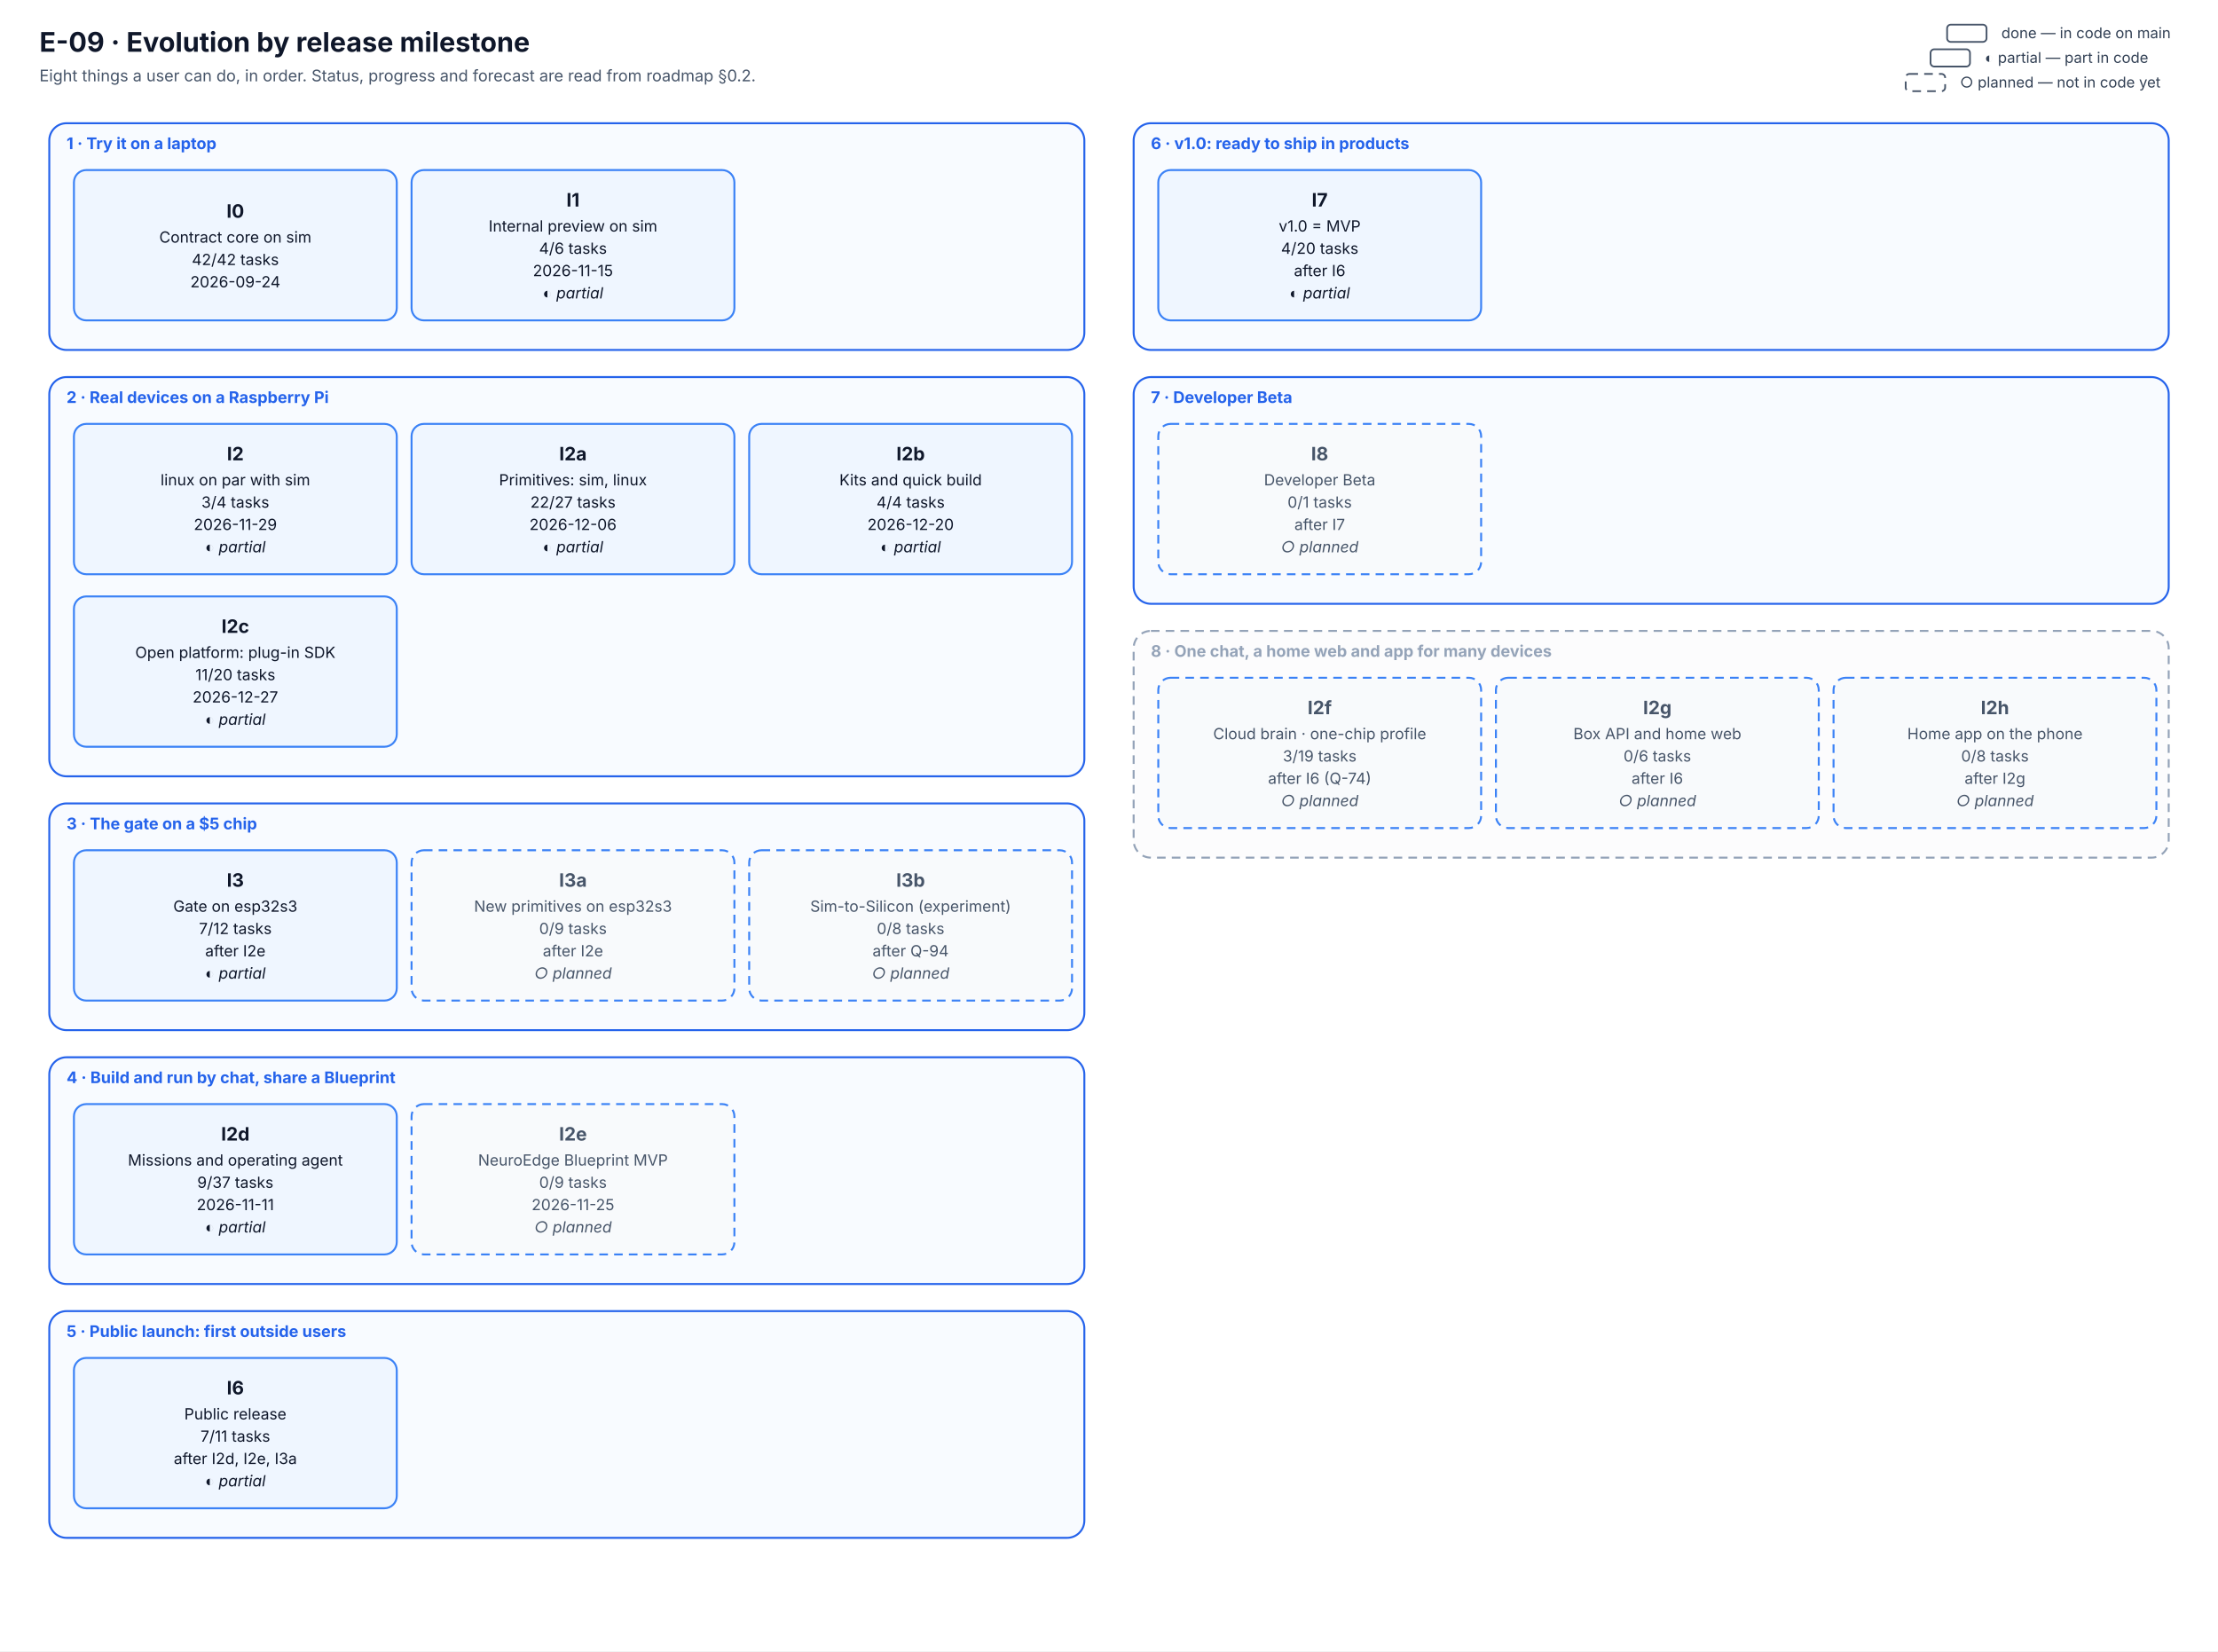
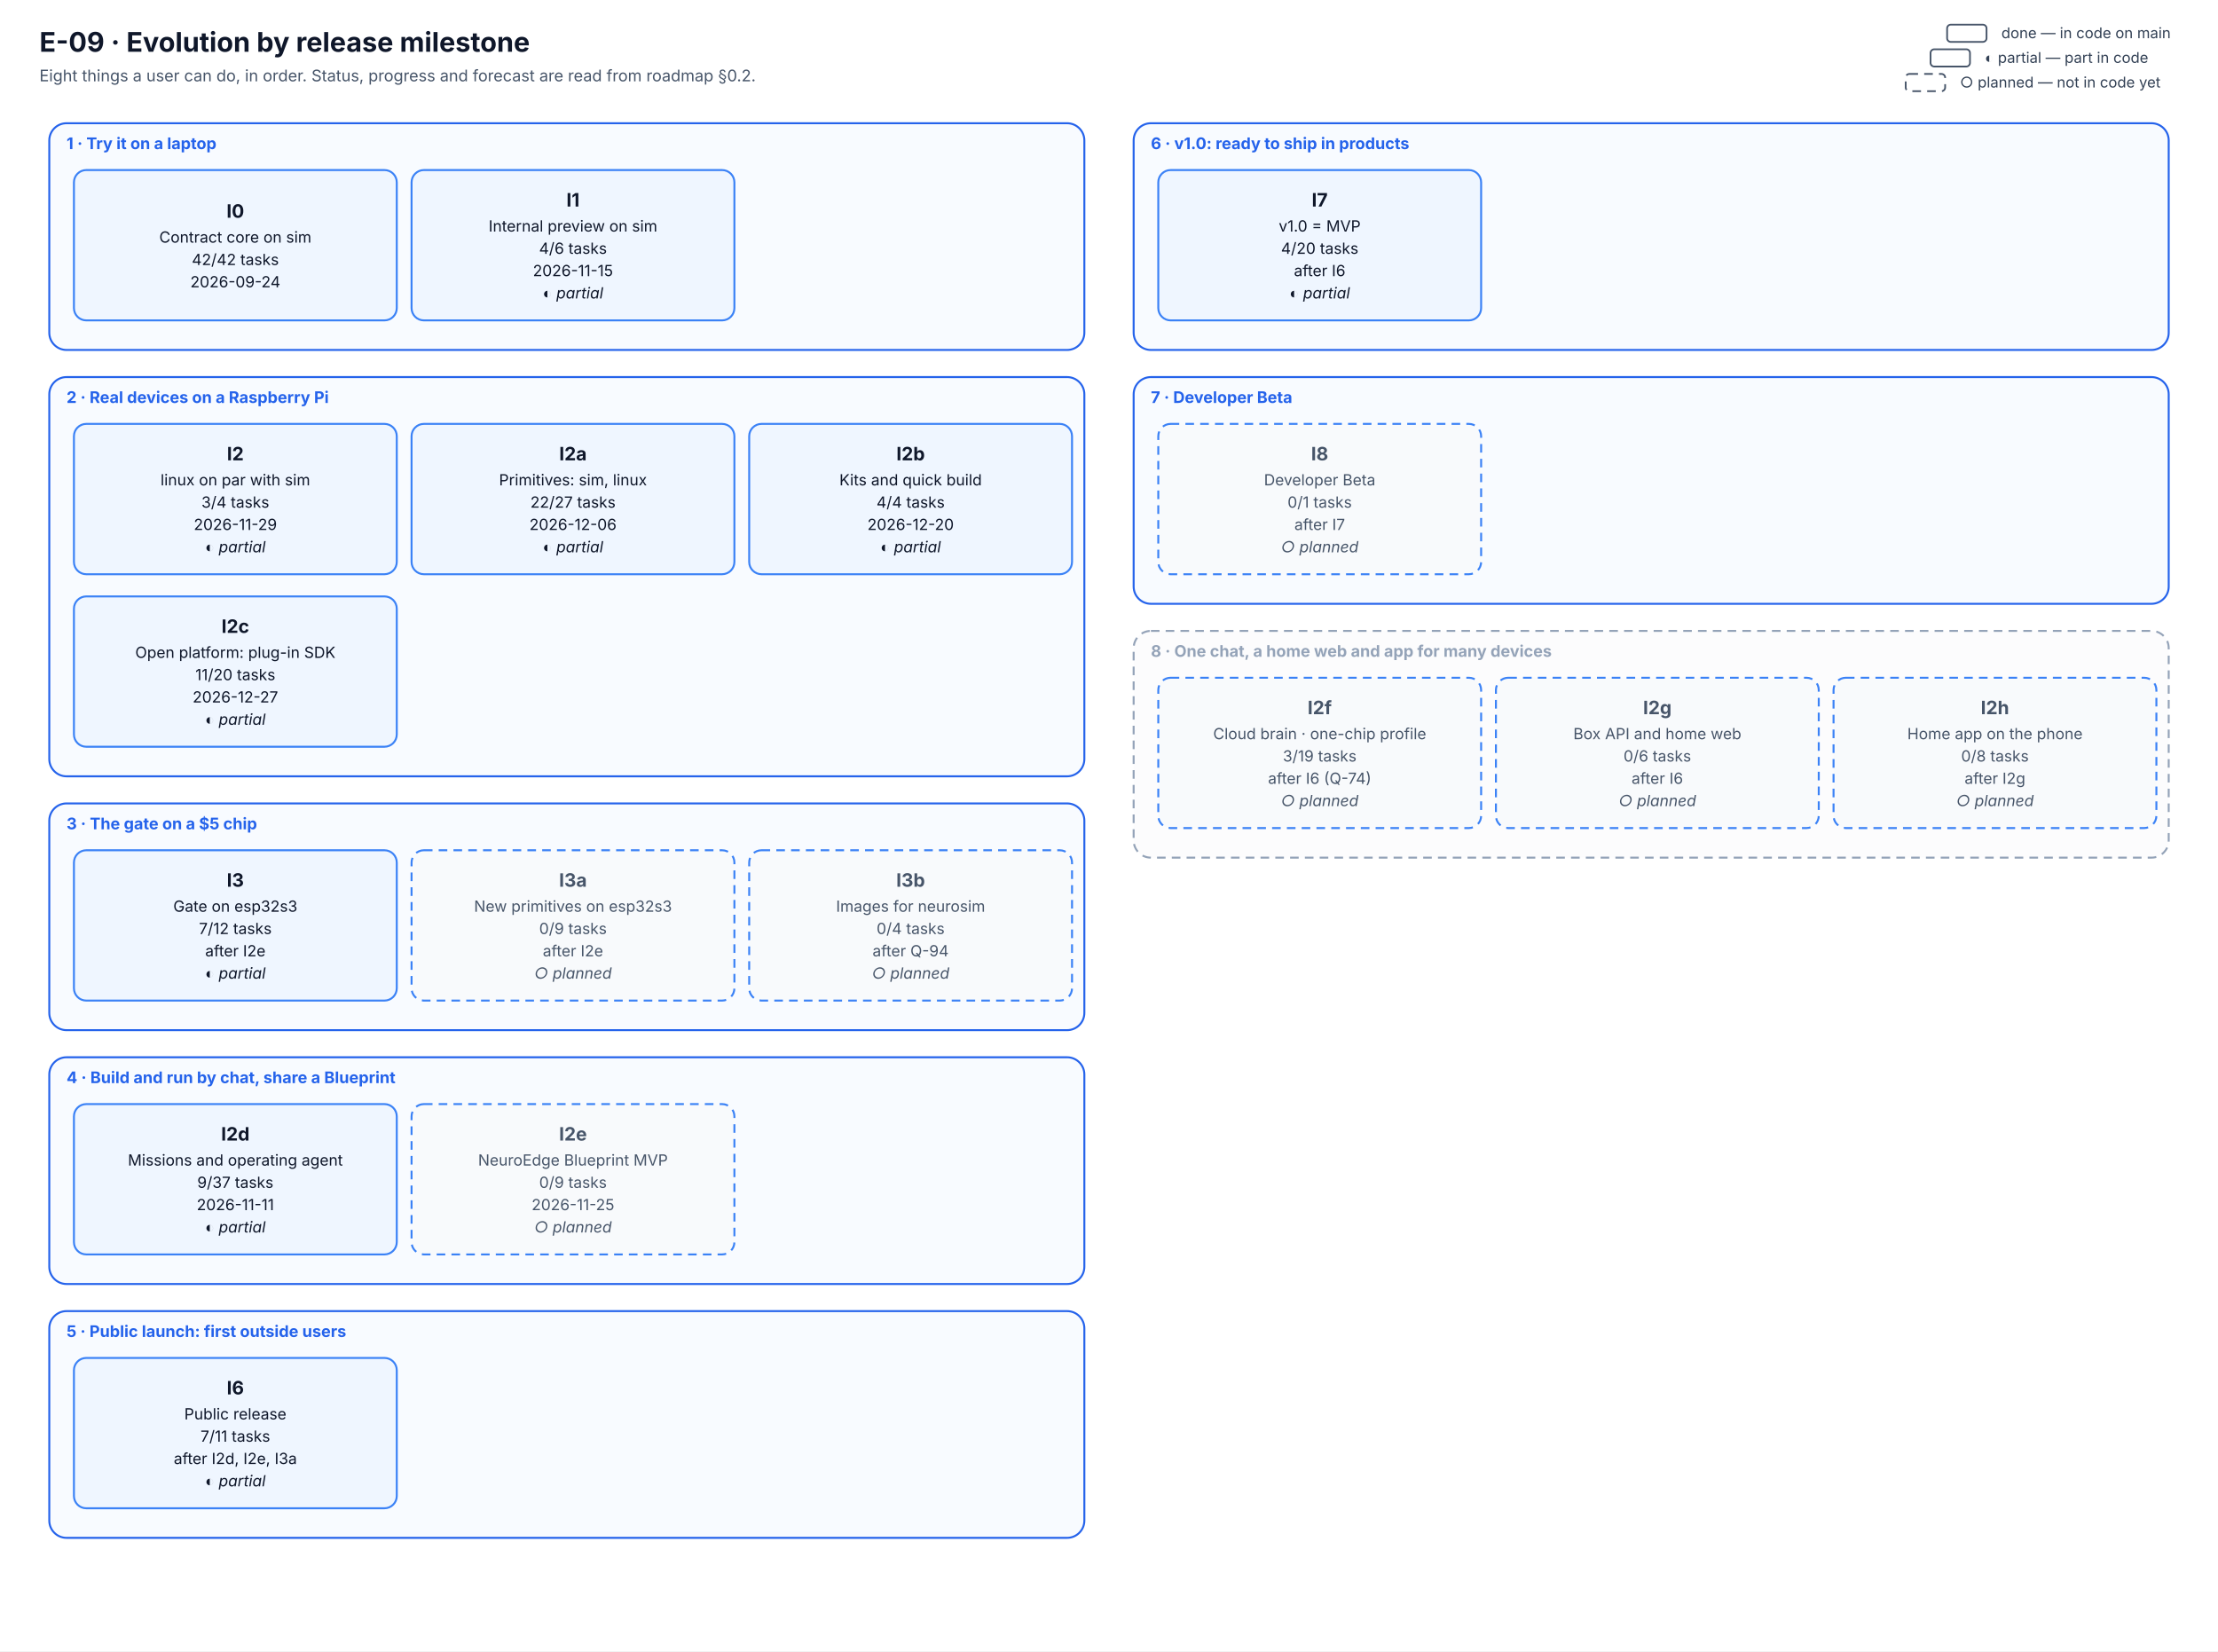
<svg xmlns="http://www.w3.org/2000/svg" viewBox="0 0 1800 1340" width="1800" height="1340" font-family="Inter, 'Segoe UI', system-ui, -apple-system, Roboto, Helvetica, Arial, sans-serif" role="img" aria-labelledby="E-09-evolution-title E-09-evolution-desc">
  <defs>
    <marker id="arr" viewBox="0 0 10 10" refX="9" refY="5" markerWidth="7" markerHeight="7" orient="auto-start-reverse">
      <path d="M0,0 L10,5 L0,10 z" fill="#334155" />
    </marker>
  </defs>
  <rect width="1800" height="1340" fill="#ffffff" />
  <text x="32.0" y="42.0" font-size="22" fill="#0f172a" text-anchor="start" font-weight="700">E-09 · Evolution by release milestone</text>
  <text x="32.0" y="66.0" font-size="13" fill="#475569" text-anchor="start">Eight things a user can do, in order. Status, progress and forecast are read from roadmap §0.2.</text>
  <rect x="40" y="100" width="840" height="184" rx="14" fill="#f8fbff" stroke="#2563eb" stroke-width="1.6" />
  <text x="54.0" y="121.0" font-size="13" fill="#2563eb" text-anchor="start" font-weight="700">1 · Try it on a laptop</text>
  <rect x="40" y="306" width="840" height="324" rx="14" fill="#f8fbff" stroke="#2563eb" stroke-width="1.6" />
  <text x="54.0" y="327.0" font-size="13" fill="#2563eb" text-anchor="start" font-weight="700">2 · Real devices on a Raspberry Pi</text>
  <rect x="40" y="652" width="840" height="184" rx="14" fill="#f8fbff" stroke="#2563eb" stroke-width="1.6" />
  <text x="54.0" y="673.0" font-size="13" fill="#2563eb" text-anchor="start" font-weight="700">3 · The gate on a $5 chip</text>
  <rect x="40" y="858" width="840" height="184" rx="14" fill="#f8fbff" stroke="#2563eb" stroke-width="1.6" />
  <text x="54.0" y="879.0" font-size="13" fill="#2563eb" text-anchor="start" font-weight="700">4 · Build and run by chat, share a Blueprint</text>
  <rect x="40" y="1064" width="840" height="184" rx="14" fill="#f8fbff" stroke="#2563eb" stroke-width="1.6" />
  <text x="54.0" y="1085.0" font-size="13" fill="#2563eb" text-anchor="start" font-weight="700">5 · Public launch: first outside users</text>
  <rect x="920" y="100" width="840" height="184" rx="14" fill="#f8fbff" stroke="#2563eb" stroke-width="1.6" />
  <text x="934.0" y="121.0" font-size="13" fill="#2563eb" text-anchor="start" font-weight="700">6 · v1.0: ready to ship in products</text>
  <rect x="920" y="306" width="840" height="184" rx="14" fill="#f8fbff" stroke="#2563eb" stroke-width="1.6" />
  <text x="934.0" y="327.0" font-size="13" fill="#2563eb" text-anchor="start" font-weight="700">7 · Developer Beta</text>
  <rect x="920" y="512" width="840" height="184" rx="14" fill="#fcfcfd" stroke="#94a3b8" stroke-width="1.6" stroke-dasharray="7 5" />
  <text x="934.0" y="533.0" font-size="13" fill="#94a3b8" text-anchor="start" font-weight="700">8 · One chat, a home web and app for many devices</text>
  <rect x="60" y="138" width="262" height="122" rx="10" fill="#eff6ff" stroke="#3b82f6" stroke-width="1.6" />
  <text x="191.0" y="176.7" font-size="15" fill="#0f172a" text-anchor="middle" font-weight="700">I0</text>
  <text x="191.0" y="196.9" font-size="12.5" fill="#0f172a" text-anchor="middle">Contract core on sim</text>
  <text x="191.0" y="215.1" font-size="12.5" fill="#0f172a" text-anchor="middle">42/42 tasks</text>
  <text x="191.0" y="233.2" font-size="12.5" fill="#0f172a" text-anchor="middle">2026-09-24</text>
  <rect x="334" y="138" width="262" height="122" rx="10" fill="#eff6ff" stroke="#3b82f6" stroke-width="1.6" />
  <text x="465.0" y="167.6" font-size="15" fill="#0f172a" text-anchor="middle" font-weight="700">I1</text>
  <text x="465.0" y="187.9" font-size="12.5" fill="#0f172a" text-anchor="middle">Internal preview on sim</text>
  <text x="465.0" y="206.0" font-size="12.5" fill="#0f172a" text-anchor="middle">4/6 tasks</text>
  <text x="465.0" y="224.1" font-size="12.5" fill="#0f172a" text-anchor="middle">2026-11-15</text>
  <text x="465.0" y="242.2" font-size="12.5" fill="#0f172a" text-anchor="middle" font-style="italic">◐ partial</text>
  <rect x="60" y="344" width="262" height="122" rx="10" fill="#eff6ff" stroke="#3b82f6" stroke-width="1.6" />
  <text x="191.0" y="373.6" font-size="15" fill="#0f172a" text-anchor="middle" font-weight="700">I2</text>
  <text x="191.0" y="393.9" font-size="12.5" fill="#0f172a" text-anchor="middle">linux on par with sim</text>
  <text x="191.0" y="412.0" font-size="12.5" fill="#0f172a" text-anchor="middle">3/4 tasks</text>
  <text x="191.0" y="430.1" font-size="12.5" fill="#0f172a" text-anchor="middle">2026-11-29</text>
  <text x="191.0" y="448.2" font-size="12.5" fill="#0f172a" text-anchor="middle" font-style="italic">◐ partial</text>
  <rect x="334" y="344" width="262" height="122" rx="10" fill="#eff6ff" stroke="#3b82f6" stroke-width="1.6" />
  <text x="465.0" y="373.6" font-size="15" fill="#0f172a" text-anchor="middle" font-weight="700">I2a</text>
  <text x="465.0" y="393.9" font-size="12.5" fill="#0f172a" text-anchor="middle">Primitives: sim, linux</text>
  <text x="465.0" y="412.0" font-size="12.5" fill="#0f172a" text-anchor="middle">22/27 tasks</text>
  <text x="465.0" y="430.1" font-size="12.5" fill="#0f172a" text-anchor="middle">2026-12-06</text>
  <text x="465.0" y="448.2" font-size="12.5" fill="#0f172a" text-anchor="middle" font-style="italic">◐ partial</text>
  <rect x="608" y="344" width="262" height="122" rx="10" fill="#eff6ff" stroke="#3b82f6" stroke-width="1.6" />
  <text x="739.0" y="373.6" font-size="15" fill="#0f172a" text-anchor="middle" font-weight="700">I2b</text>
  <text x="739.0" y="393.9" font-size="12.5" fill="#0f172a" text-anchor="middle">Kits and quick build</text>
  <text x="739.0" y="412.0" font-size="12.5" fill="#0f172a" text-anchor="middle">4/4 tasks</text>
  <text x="739.0" y="430.1" font-size="12.5" fill="#0f172a" text-anchor="middle">2026-12-20</text>
  <text x="739.0" y="448.2" font-size="12.5" fill="#0f172a" text-anchor="middle" font-style="italic">◐ partial</text>
  <rect x="60" y="484" width="262" height="122" rx="10" fill="#eff6ff" stroke="#3b82f6" stroke-width="1.6" />
  <text x="191.0" y="513.6" font-size="15" fill="#0f172a" text-anchor="middle" font-weight="700">I2c</text>
  <text x="191.0" y="533.9" font-size="12.5" fill="#0f172a" text-anchor="middle">Open platform: plug-in SDK</text>
  <text x="191.0" y="552.0" font-size="12.5" fill="#0f172a" text-anchor="middle">11/20 tasks</text>
  <text x="191.0" y="570.1" font-size="12.5" fill="#0f172a" text-anchor="middle">2026-12-27</text>
  <text x="191.0" y="588.2" font-size="12.5" fill="#0f172a" text-anchor="middle" font-style="italic">◐ partial</text>
  <rect x="60" y="690" width="262" height="122" rx="10" fill="#eff6ff" stroke="#3b82f6" stroke-width="1.6" />
  <text x="191.0" y="719.6" font-size="15" fill="#0f172a" text-anchor="middle" font-weight="700">I3</text>
  <text x="191.0" y="739.9" font-size="12.5" fill="#0f172a" text-anchor="middle">Gate on esp32s3</text>
  <text x="191.0" y="758.0" font-size="12.5" fill="#0f172a" text-anchor="middle">7/12 tasks</text>
  <text x="191.0" y="776.1" font-size="12.5" fill="#0f172a" text-anchor="middle">after I2e</text>
  <text x="191.0" y="794.2" font-size="12.5" fill="#0f172a" text-anchor="middle" font-style="italic">◐ partial</text>
  <rect x="334" y="690" width="262" height="122" rx="10" fill="#f8fafc" stroke="#3b82f6" stroke-width="1.6" stroke-dasharray="7 5" />
  <text x="465.0" y="719.6" font-size="15" fill="#475569" text-anchor="middle" font-weight="700">I3a</text>
  <text x="465.0" y="739.9" font-size="12.5" fill="#475569" text-anchor="middle">New primitives on esp32s3</text>
  <text x="465.0" y="758.0" font-size="12.5" fill="#475569" text-anchor="middle">0/9 tasks</text>
  <text x="465.0" y="776.1" font-size="12.5" fill="#475569" text-anchor="middle">after I2e</text>
  <text x="465.0" y="794.2" font-size="12.5" fill="#475569" text-anchor="middle" font-style="italic">○ planned</text>
  <rect x="608" y="690" width="262" height="122" rx="10" fill="#f8fafc" stroke="#3b82f6" stroke-width="1.6" stroke-dasharray="7 5" />
  <text x="739.0" y="719.6" font-size="15" fill="#475569" text-anchor="middle" font-weight="700">I3b</text>
-   <text x="739.0" y="739.9" font-size="12.5" fill="#475569" text-anchor="middle">Sim-to-Silicon (experiment)</text>
-   <text x="739.0" y="758.0" font-size="12.5" fill="#475569" text-anchor="middle">0/8 tasks</text>
+   <text x="739.0" y="739.9" font-size="12.5" fill="#475569" text-anchor="middle">Images for neurosim</text>
+   <text x="739.0" y="758.0" font-size="12.5" fill="#475569" text-anchor="middle">0/4 tasks</text>
  <text x="739.0" y="776.1" font-size="12.5" fill="#475569" text-anchor="middle">after Q-94</text>
  <text x="739.0" y="794.2" font-size="12.5" fill="#475569" text-anchor="middle" font-style="italic">○ planned</text>
  <rect x="60" y="896" width="262" height="122" rx="10" fill="#eff6ff" stroke="#3b82f6" stroke-width="1.6" />
  <text x="191.0" y="925.6" font-size="15" fill="#0f172a" text-anchor="middle" font-weight="700">I2d</text>
  <text x="191.0" y="945.9" font-size="12.5" fill="#0f172a" text-anchor="middle">Missions and operating agent</text>
  <text x="191.0" y="964.0" font-size="12.5" fill="#0f172a" text-anchor="middle">9/37 tasks</text>
  <text x="191.0" y="982.1" font-size="12.5" fill="#0f172a" text-anchor="middle">2026-11-11</text>
  <text x="191.0" y="1000.2" font-size="12.5" fill="#0f172a" text-anchor="middle" font-style="italic">◐ partial</text>
  <rect x="334" y="896" width="262" height="122" rx="10" fill="#f8fafc" stroke="#3b82f6" stroke-width="1.6" stroke-dasharray="7 5" />
  <text x="465.0" y="925.6" font-size="15" fill="#475569" text-anchor="middle" font-weight="700">I2e</text>
  <text x="465.0" y="945.9" font-size="12.5" fill="#475569" text-anchor="middle">NeuroEdge Blueprint MVP</text>
  <text x="465.0" y="964.0" font-size="12.5" fill="#475569" text-anchor="middle">0/9 tasks</text>
  <text x="465.0" y="982.1" font-size="12.5" fill="#475569" text-anchor="middle">2026-11-25</text>
  <text x="465.0" y="1000.2" font-size="12.5" fill="#475569" text-anchor="middle" font-style="italic">○ planned</text>
  <rect x="60" y="1102" width="262" height="122" rx="10" fill="#eff6ff" stroke="#3b82f6" stroke-width="1.6" />
  <text x="191.0" y="1131.6" font-size="15" fill="#0f172a" text-anchor="middle" font-weight="700">I6</text>
  <text x="191.0" y="1151.9" font-size="12.5" fill="#0f172a" text-anchor="middle">Public release</text>
  <text x="191.0" y="1170.0" font-size="12.5" fill="#0f172a" text-anchor="middle">7/11 tasks</text>
  <text x="191.0" y="1188.1" font-size="12.5" fill="#0f172a" text-anchor="middle">after I2d, I2e, I3a</text>
  <text x="191.0" y="1206.2" font-size="12.5" fill="#0f172a" text-anchor="middle" font-style="italic">◐ partial</text>
  <rect x="940" y="138" width="262" height="122" rx="10" fill="#eff6ff" stroke="#3b82f6" stroke-width="1.6" />
  <text x="1071.0" y="167.6" font-size="15" fill="#0f172a" text-anchor="middle" font-weight="700">I7</text>
  <text x="1071.0" y="187.9" font-size="12.5" fill="#0f172a" text-anchor="middle">v1.0 = MVP</text>
  <text x="1071.0" y="206.0" font-size="12.5" fill="#0f172a" text-anchor="middle">4/20 tasks</text>
  <text x="1071.0" y="224.1" font-size="12.5" fill="#0f172a" text-anchor="middle">after I6</text>
  <text x="1071.0" y="242.2" font-size="12.5" fill="#0f172a" text-anchor="middle" font-style="italic">◐ partial</text>
  <rect x="940" y="344" width="262" height="122" rx="10" fill="#f8fafc" stroke="#3b82f6" stroke-width="1.6" stroke-dasharray="7 5" />
  <text x="1071.0" y="373.6" font-size="15" fill="#475569" text-anchor="middle" font-weight="700">I8</text>
  <text x="1071.0" y="393.9" font-size="12.5" fill="#475569" text-anchor="middle">Developer Beta</text>
  <text x="1071.0" y="412.0" font-size="12.5" fill="#475569" text-anchor="middle">0/1 tasks</text>
  <text x="1071.0" y="430.1" font-size="12.5" fill="#475569" text-anchor="middle">after I7</text>
  <text x="1071.0" y="448.2" font-size="12.5" fill="#475569" text-anchor="middle" font-style="italic">○ planned</text>
  <rect x="940" y="550" width="262" height="122" rx="10" fill="#f8fafc" stroke="#3b82f6" stroke-width="1.6" stroke-dasharray="7 5" />
  <text x="1071.0" y="579.6" font-size="15" fill="#475569" text-anchor="middle" font-weight="700">I2f</text>
  <text x="1071.0" y="599.9" font-size="12.5" fill="#475569" text-anchor="middle">Cloud brain · one-chip profile</text>
  <text x="1071.0" y="618.0" font-size="12.5" fill="#475569" text-anchor="middle">3/19 tasks</text>
  <text x="1071.0" y="636.1" font-size="12.5" fill="#475569" text-anchor="middle">after I6 (Q-74)</text>
  <text x="1071.0" y="654.2" font-size="12.5" fill="#475569" text-anchor="middle" font-style="italic">○ planned</text>
  <rect x="1214" y="550" width="262" height="122" rx="10" fill="#f8fafc" stroke="#3b82f6" stroke-width="1.6" stroke-dasharray="7 5" />
  <text x="1345.0" y="579.6" font-size="15" fill="#475569" text-anchor="middle" font-weight="700">I2g</text>
  <text x="1345.0" y="599.9" font-size="12.5" fill="#475569" text-anchor="middle">Box API and home web</text>
  <text x="1345.0" y="618.0" font-size="12.5" fill="#475569" text-anchor="middle">0/6 tasks</text>
  <text x="1345.0" y="636.1" font-size="12.5" fill="#475569" text-anchor="middle">after I6</text>
  <text x="1345.0" y="654.2" font-size="12.5" fill="#475569" text-anchor="middle" font-style="italic">○ planned</text>
  <rect x="1488" y="550" width="262" height="122" rx="10" fill="#f8fafc" stroke="#3b82f6" stroke-width="1.6" stroke-dasharray="7 5" />
  <text x="1619.0" y="579.6" font-size="15" fill="#475569" text-anchor="middle" font-weight="700">I2h</text>
  <text x="1619.0" y="599.9" font-size="12.5" fill="#475569" text-anchor="middle">Home app on the phone</text>
  <text x="1619.0" y="618.0" font-size="12.5" fill="#475569" text-anchor="middle">0/8 tasks</text>
  <text x="1619.0" y="636.1" font-size="12.5" fill="#475569" text-anchor="middle">after I2g</text>
  <text x="1619.0" y="654.2" font-size="12.5" fill="#475569" text-anchor="middle" font-style="italic">○ planned</text>
  <rect x="1546.56" y="60" width="32" height="14" rx="3" fill="#ffffff" stroke="#475569" stroke-width="1.4" stroke-dasharray="7 5" />
  <text x="1590.6" y="71.0" font-size="12" fill="#334155" text-anchor="start">○ planned — not in code yet</text>
  <rect x="1566.72" y="40" width="32" height="14" rx="3" fill="#ffffff" stroke="#475569" stroke-width="1.4" />
  <text x="1610.7" y="51.0" font-size="12" fill="#334155" text-anchor="start">◐ partial — part in code</text>
  <rect x="1580.16" y="20" width="32" height="14" rx="3" fill="#ffffff" stroke="#475569" stroke-width="1.4" />
  <text x="1624.2" y="31.0" font-size="12" fill="#334155" text-anchor="start">done — in code on main</text>
</svg>
